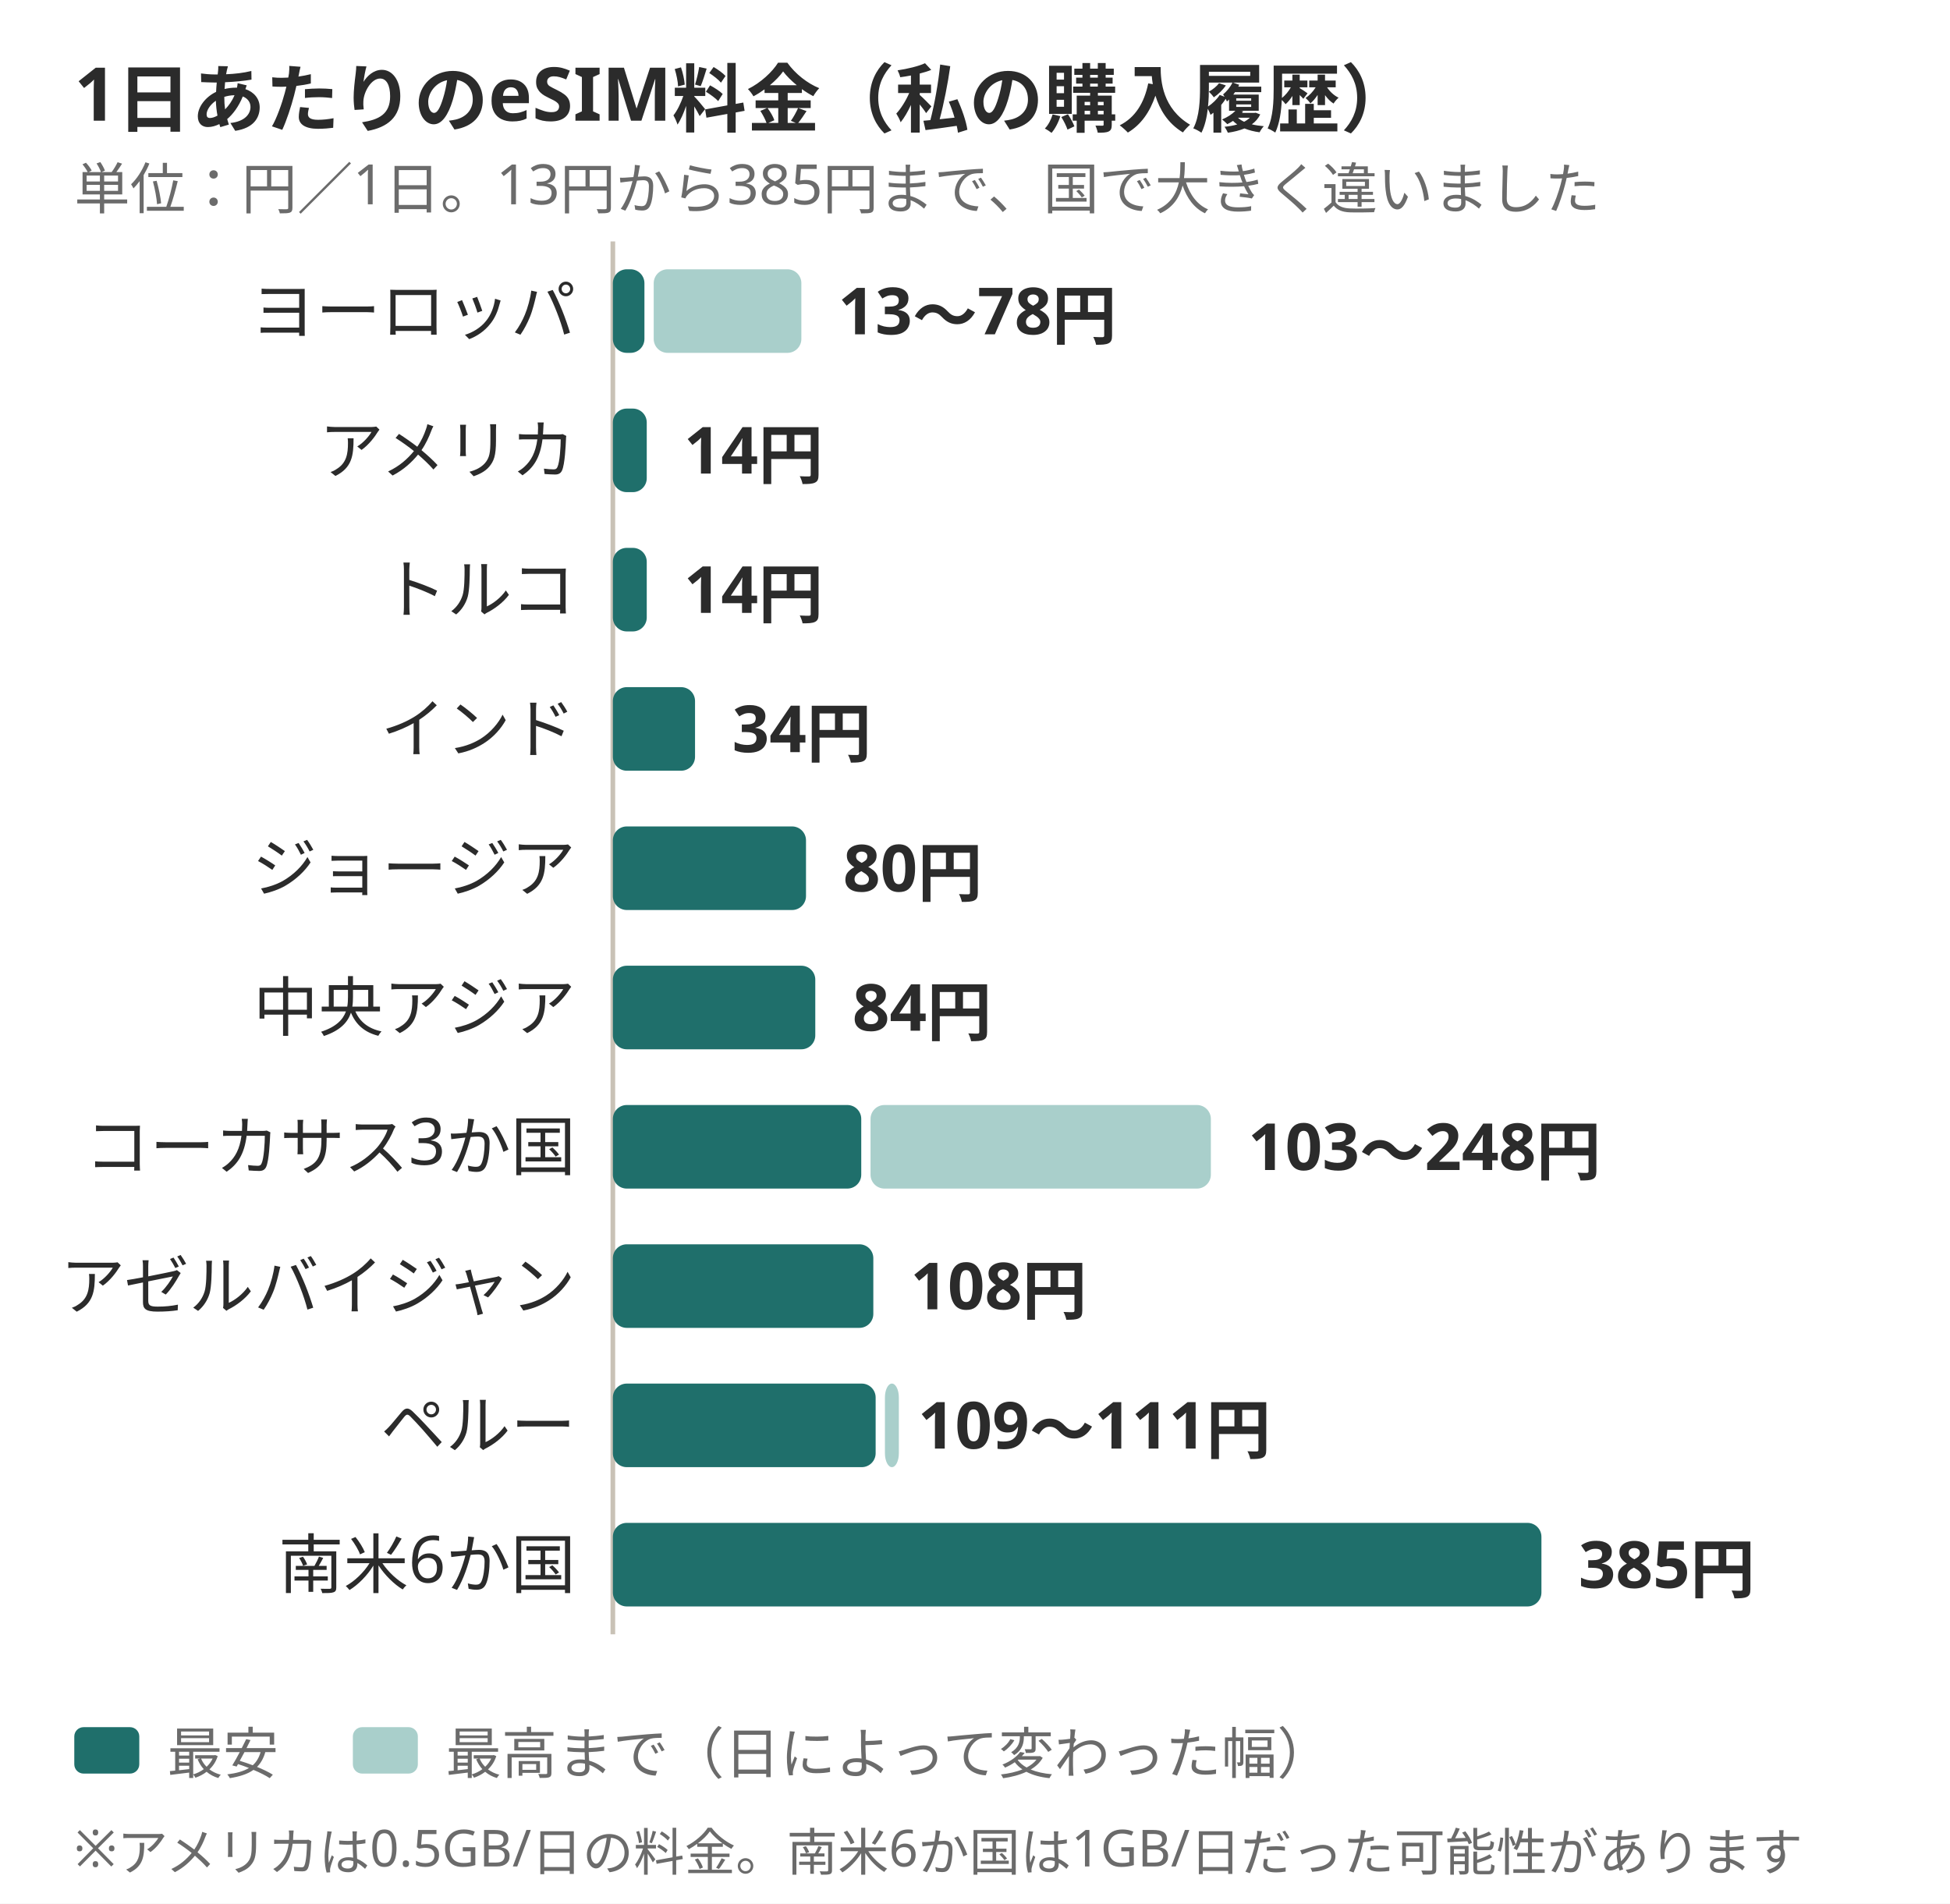
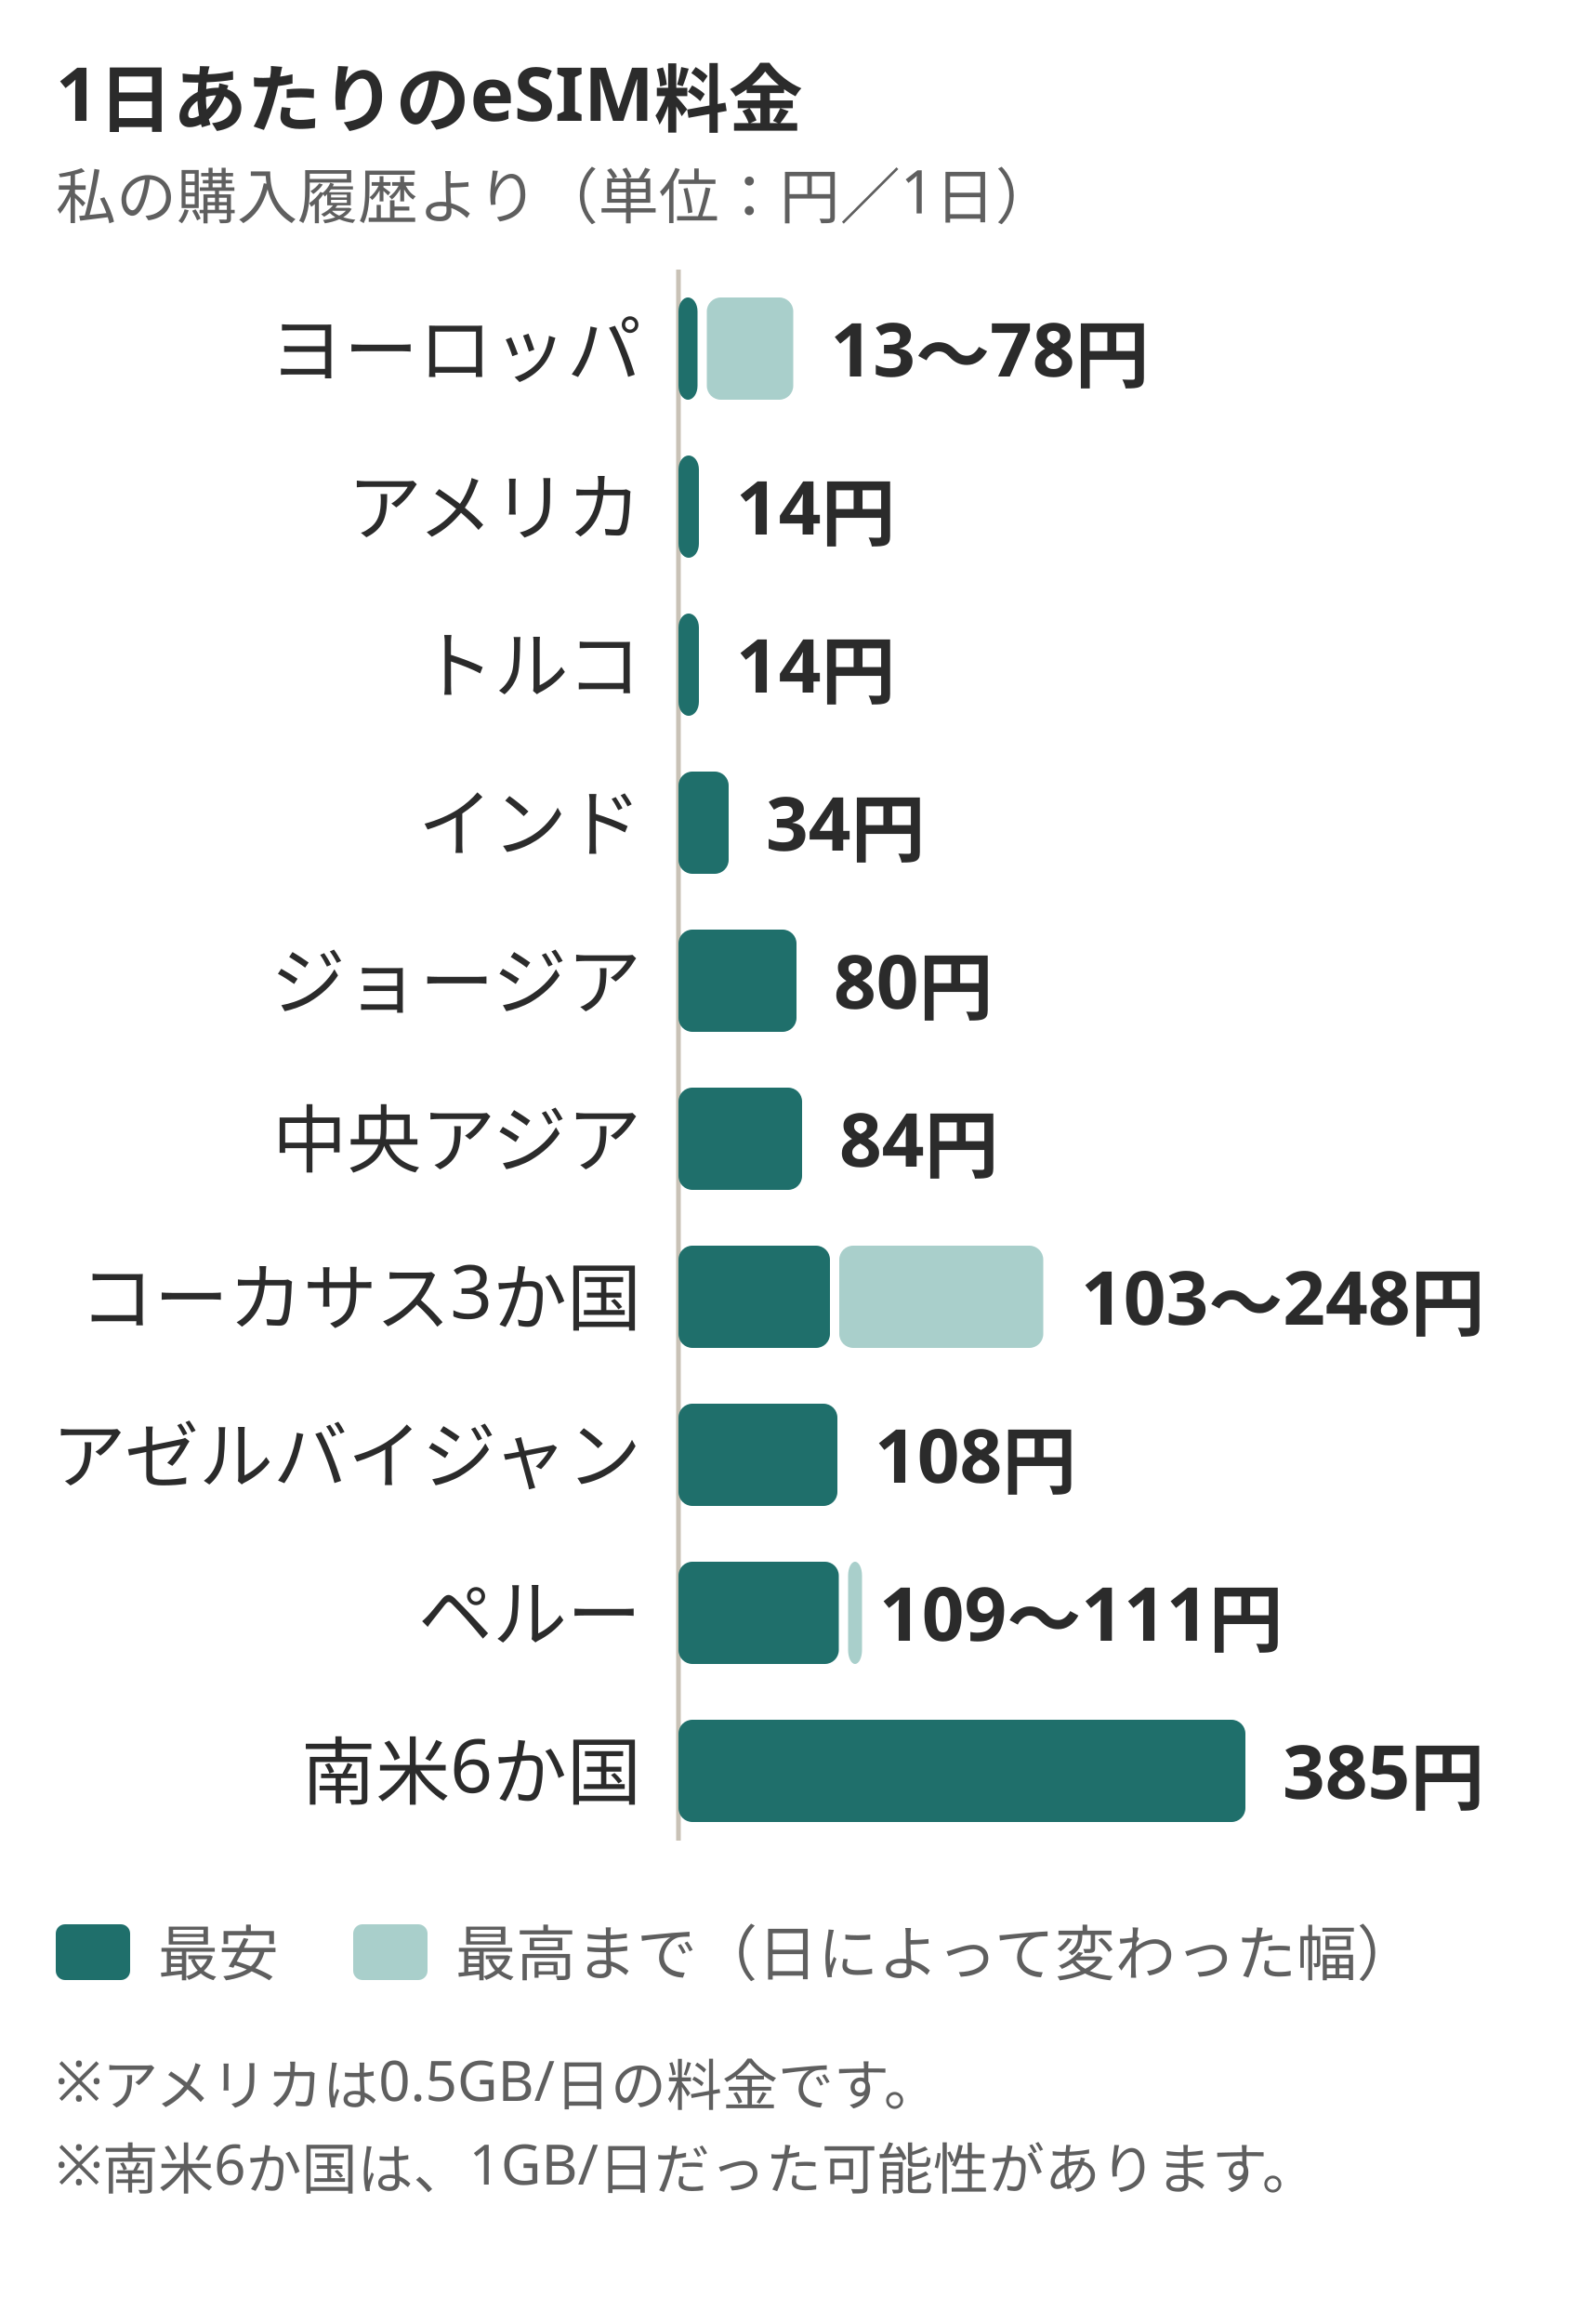
- <svg xmlns="http://www.w3.org/2000/svg" viewBox="0 0 420 410" role="img" aria-label="国ごとのeSIM料金（1日あたり）の横棒グラフ">
-   <style>text{font-family:"Hiragino Sans","Noto Sans JP","Yu Gothic","Meiryo",sans-serif;fill:#2b2b2b}.sub{fill:#6b6b6b}</style>
-   <rect width="420" height="410" fill="#ffffff" />
-   <text x="16" y="26" font-size="16" font-weight="700">1日あたりのeSIM料金（私の購入履歴）</text>
-   <text x="16" y="45" font-size="12" class="sub">単位：円／1日。13円から385円まで、国で大きく違いました</text>
-   <line x1="132" y1="52" x2="132" y2="352" stroke="#c9c2b6" stroke-width="1" />
-   <text x="124" y="72" font-size="14" text-anchor="end">ヨーロッパ</text>
-   <rect x="132" y="58" width="6.8" height="18" rx="3" fill="#1f6f6b" />
-   <rect x="140.8" y="58" width="31.8" height="18" rx="3" fill="#a9cfcb" />
-   <text x="180.5" y="72" font-size="14" font-weight="700">13〜78円</text>
-   <text x="124" y="102" font-size="14" text-anchor="end">アメリカ</text>
-   <rect x="132" y="88" width="7.3" height="18" rx="3" fill="#1f6f6b" />
-   <text x="147.3" y="102" font-size="14" font-weight="700">14円</text>
-   <text x="124" y="132" font-size="14" text-anchor="end">トルコ</text>
-   <rect x="132" y="118" width="7.3" height="18" rx="3" fill="#1f6f6b" />
-   <text x="147.3" y="132" font-size="14" font-weight="700">14円</text>
-   <text x="124" y="162" font-size="14" text-anchor="end">インド</text>
-   <rect x="132" y="148" width="17.7" height="18" rx="3" fill="#1f6f6b" />
-   <text x="157.7" y="162" font-size="14" font-weight="700">34円</text>
-   <text x="124" y="192" font-size="14" text-anchor="end">ジョージア</text>
-   <rect x="132" y="178" width="41.6" height="18" rx="3" fill="#1f6f6b" />
-   <text x="181.6" y="192" font-size="14" font-weight="700">80円</text>
-   <text x="124" y="222" font-size="14" text-anchor="end">中央アジア</text>
-   <rect x="132" y="208" width="43.6" height="18" rx="3" fill="#1f6f6b" />
-   <text x="183.6" y="222" font-size="14" font-weight="700">84円</text>
-   <text x="124" y="252" font-size="14" text-anchor="end">コーカサス3か国</text>
-   <rect x="132" y="238" width="53.5" height="18" rx="3" fill="#1f6f6b" />
-   <rect x="187.5" y="238" width="73.3" height="18" rx="3" fill="#a9cfcb" />
-   <text x="268.8" y="252" font-size="14" font-weight="700">103〜248円</text>
-   <text x="124" y="282" font-size="14" text-anchor="end">アゼルバイジャン</text>
-   <rect x="132" y="268" width="56.1" height="18" rx="3" fill="#1f6f6b" />
-   <text x="196.1" y="282" font-size="14" font-weight="700">108円</text>
-   <text x="124" y="312" font-size="14" text-anchor="end">ペルー</text>
-   <rect x="132" y="298" width="56.6" height="18" rx="3" fill="#1f6f6b" />
-   <rect x="190.6" y="298" width="3.0" height="18" rx="3" fill="#a9cfcb" />
-   <text x="197.7" y="312" font-size="14" font-weight="700">109〜111円</text>
-   <text x="124" y="342" font-size="14" text-anchor="end">南米6か国</text>
-   <rect x="132" y="328" width="200.0" height="18" rx="3" fill="#1f6f6b" />
-   <text x="340.0" y="342" font-size="14" font-weight="700">385円</text>
-   <rect x="16" y="372" width="14" height="10" rx="2" fill="#1f6f6b" />
-   <text x="36" y="382" font-size="12" class="sub">最安</text>
-   <rect x="76" y="372" width="14" height="10" rx="2" fill="#a9cfcb" />
-   <text x="96" y="382" font-size="12" class="sub">最高まで（日によって変わった幅）</text>
-   <text x="16" y="402" font-size="11" class="sub">※アメリカは0.5GB/日の料金。南米6か国は1GB/日だった可能性があります</text>
+ <svg xmlns="http://www.w3.org/2000/svg" viewBox="0 0 340 500" role="img" aria-label="国ごとのeSIM料金（1日あたり）の横棒グラフ">
+   <style>text{font-family:"Hiragino Sans","Noto Sans JP","Yu Gothic","Meiryo",sans-serif;fill:#2b2b2b}.sub{fill:#5f5f5f}</style>
+   <rect width="340" height="500" fill="#ffffff" />
+   <text x="12" y="26" font-size="16" font-weight="700">1日あたりのeSIM料金</text>
+   <text x="12" y="47" font-size="13" class="sub">私の購入履歴より（単位：円／1日）</text>
+   <line x1="146" y1="58" x2="146" y2="396" stroke="#c9c2b6" />
+   <text x="138" y="81" font-size="16" text-anchor="end">ヨーロッパ</text>
+   <rect x="146" y="64" width="4.1" height="22" rx="3" fill="#1f6f6b" />
+   <rect x="152.1" y="64" width="18.6" height="22" rx="3" fill="#a9cfcb" />
+   <text x="178.7" y="81" font-size="16" font-weight="700">13〜78円</text>
+   <text x="138" y="115" font-size="16" text-anchor="end">アメリカ</text>
+   <rect x="146" y="98" width="4.4" height="22" rx="3" fill="#1f6f6b" />
+   <text x="158.4" y="115" font-size="16" font-weight="700">14円</text>
+   <text x="138" y="149" font-size="16" text-anchor="end">トルコ</text>
+   <rect x="146" y="132" width="4.4" height="22" rx="3" fill="#1f6f6b" />
+   <text x="158.4" y="149" font-size="16" font-weight="700">14円</text>
+   <text x="138" y="183" font-size="16" text-anchor="end">インド</text>
+   <rect x="146" y="166" width="10.8" height="22" rx="3" fill="#1f6f6b" />
+   <text x="164.8" y="183" font-size="16" font-weight="700">34円</text>
+   <text x="138" y="217" font-size="16" text-anchor="end">ジョージア</text>
+   <rect x="146" y="200" width="25.4" height="22" rx="3" fill="#1f6f6b" />
+   <text x="179.4" y="217" font-size="16" font-weight="700">80円</text>
+   <text x="138" y="251" font-size="16" text-anchor="end">中央アジア</text>
+   <rect x="146" y="234" width="26.6" height="22" rx="3" fill="#1f6f6b" />
+   <text x="180.6" y="251" font-size="16" font-weight="700">84円</text>
+   <text x="138" y="285" font-size="16" text-anchor="end">コーカサス3か国</text>
+   <rect x="146" y="268" width="32.6" height="22" rx="3" fill="#1f6f6b" />
+   <rect x="180.6" y="268" width="43.9" height="22" rx="3" fill="#a9cfcb" />
+   <text x="232.6" y="285" font-size="16" font-weight="700">103〜248円</text>
+   <text x="138" y="319" font-size="16" text-anchor="end">アゼルバイジャン</text>
+   <rect x="146" y="302" width="34.2" height="22" rx="3" fill="#1f6f6b" />
+   <text x="188.2" y="319" font-size="16" font-weight="700">108円</text>
+   <text x="138" y="353" font-size="16" text-anchor="end">ペルー</text>
+   <rect x="146" y="336" width="34.5" height="22" rx="3" fill="#1f6f6b" />
+   <rect x="182.5" y="336" width="3.0" height="22" rx="3" fill="#a9cfcb" />
+   <text x="189.2" y="353" font-size="16" font-weight="700">109〜111円</text>
+   <text x="138" y="387" font-size="16" text-anchor="end">南米6か国</text>
+   <rect x="146" y="370" width="122.0" height="22" rx="3" fill="#1f6f6b" />
+   <text x="276.0" y="387" font-size="16" font-weight="700">385円</text>
+   <rect x="12" y="414" width="16" height="12" rx="2" fill="#1f6f6b" />
+   <text x="34" y="425" font-size="13" class="sub">最安</text>
+   <rect x="76" y="414" width="16" height="12" rx="2" fill="#a9cfcb" />
+   <text x="98" y="425" font-size="13" class="sub">最高まで（日によって変わった幅）</text>
+   <text x="12" y="452" font-size="12" class="sub">※アメリカは0.5GB/日の料金です。</text>
+   <text x="12" y="470" font-size="12" class="sub">※南米6か国は、1GB/日だった可能性があります。</text>
</svg>
